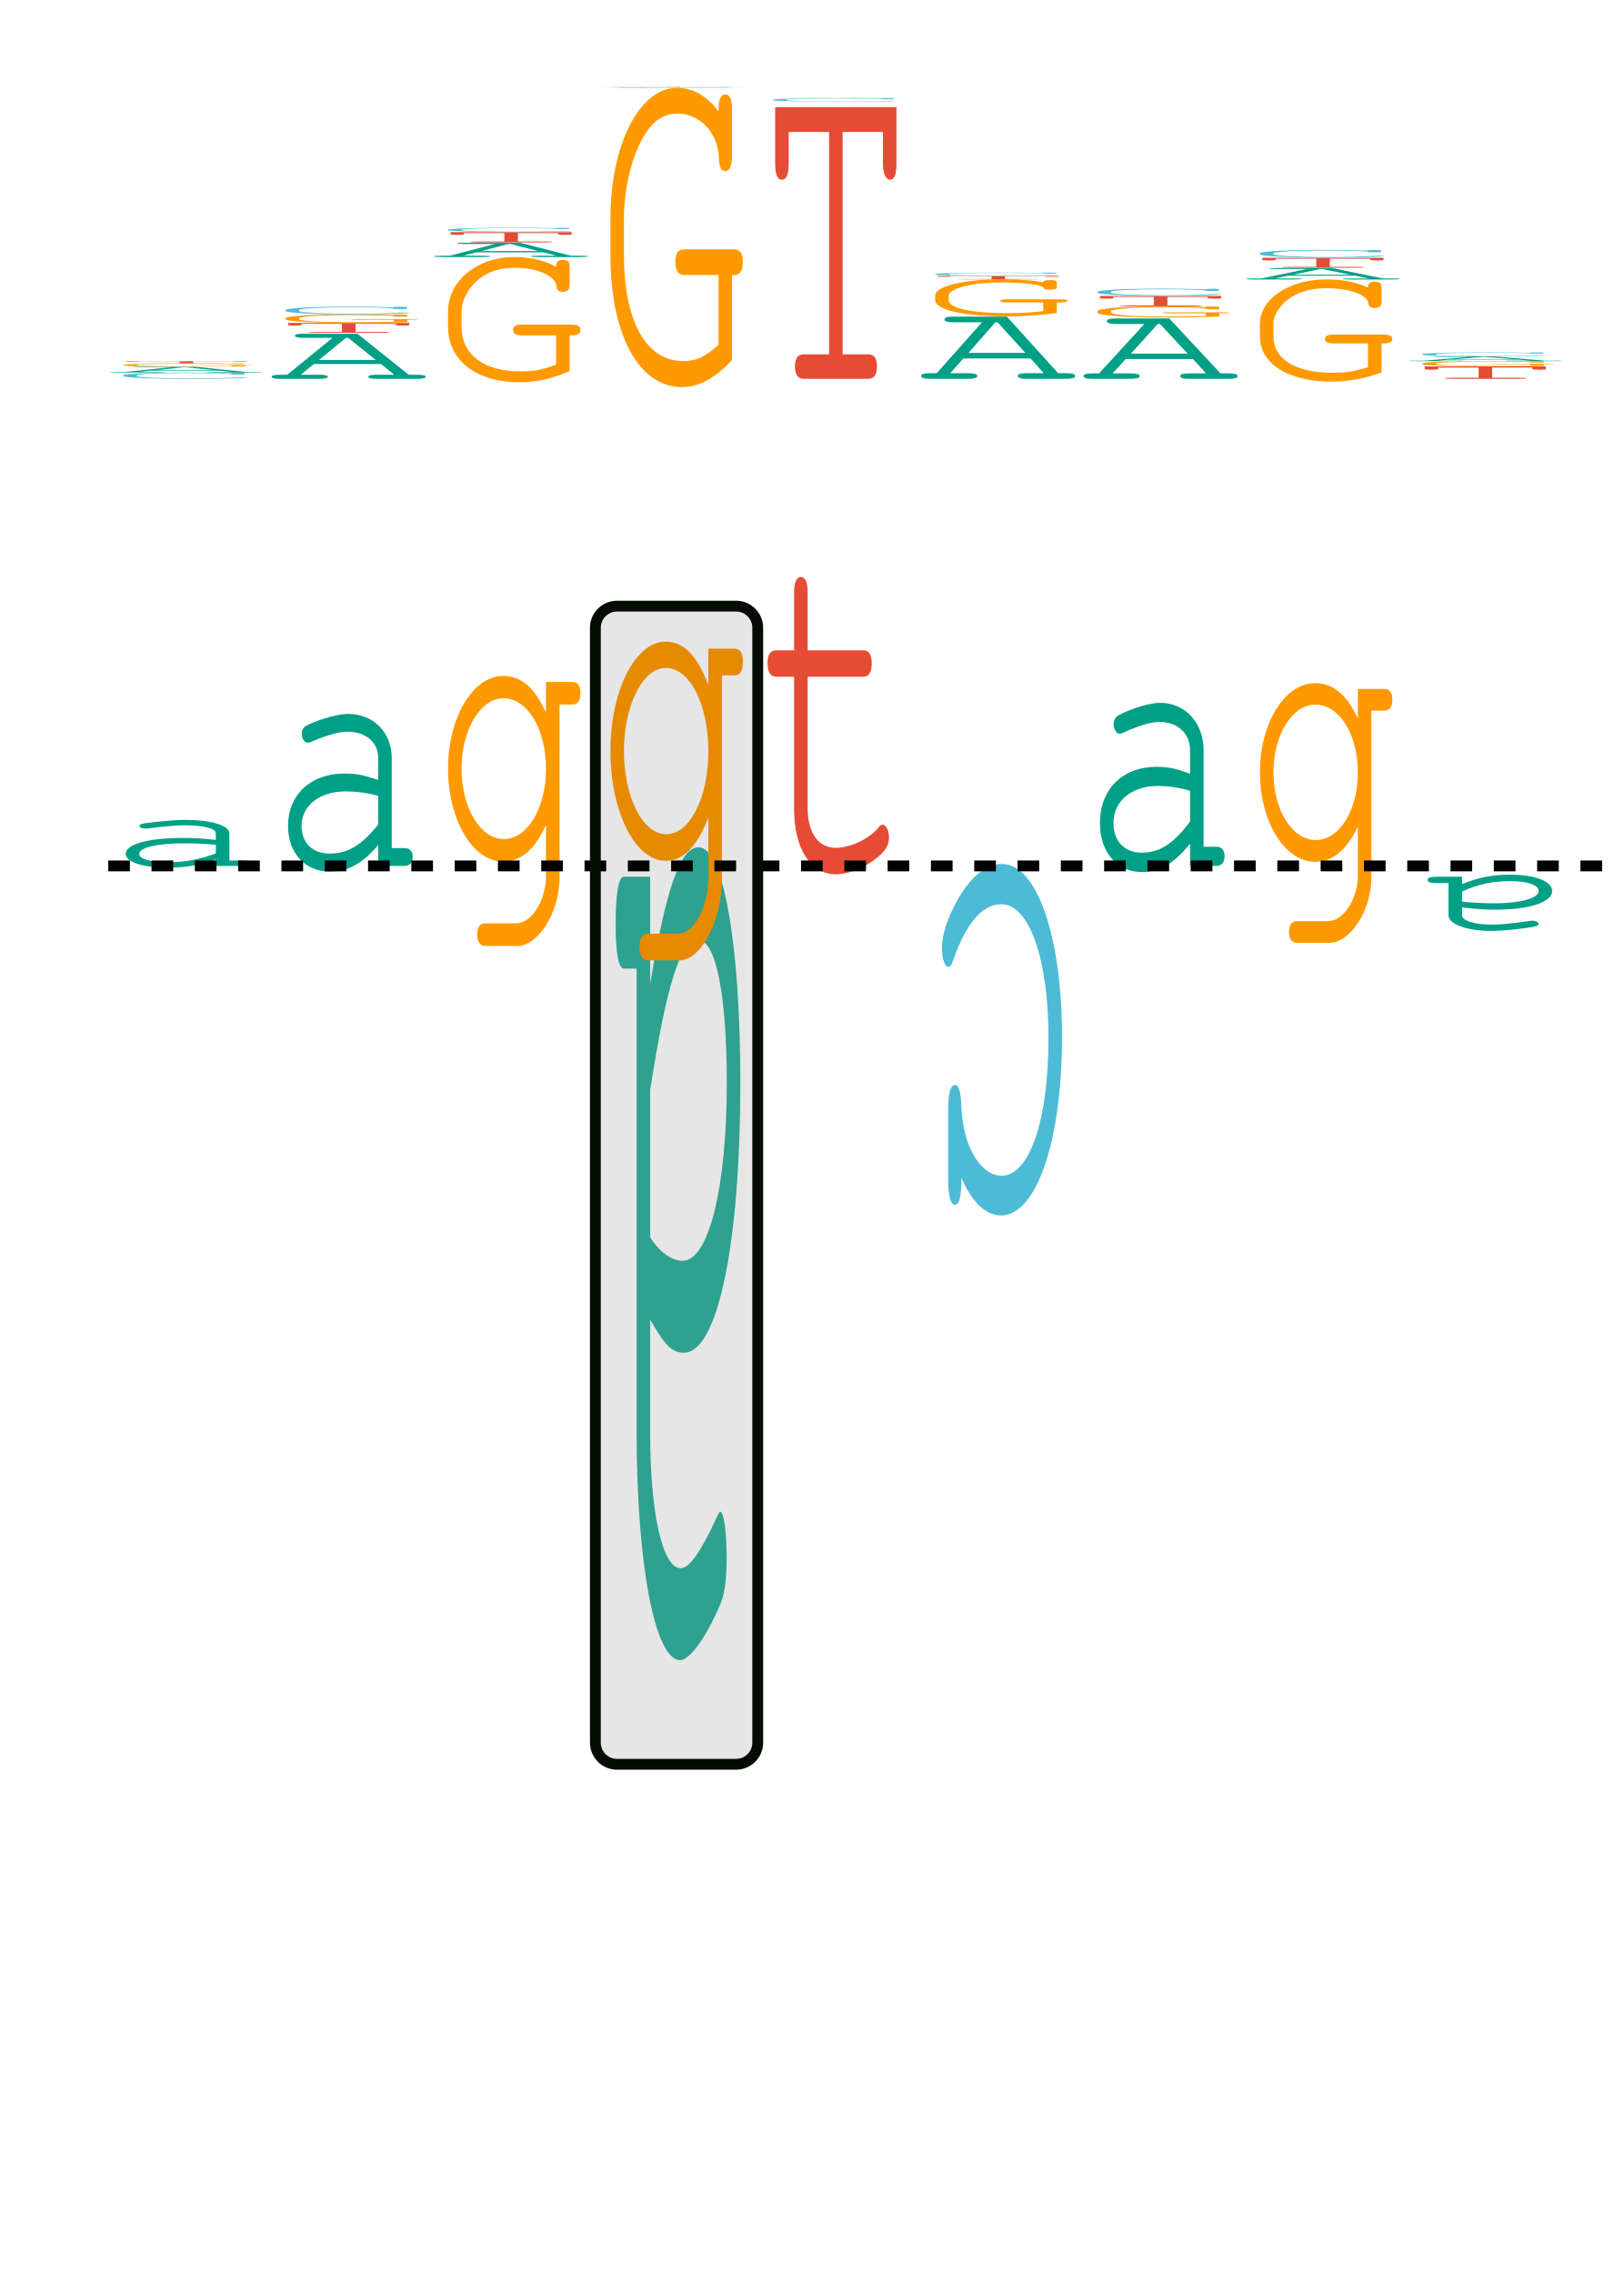
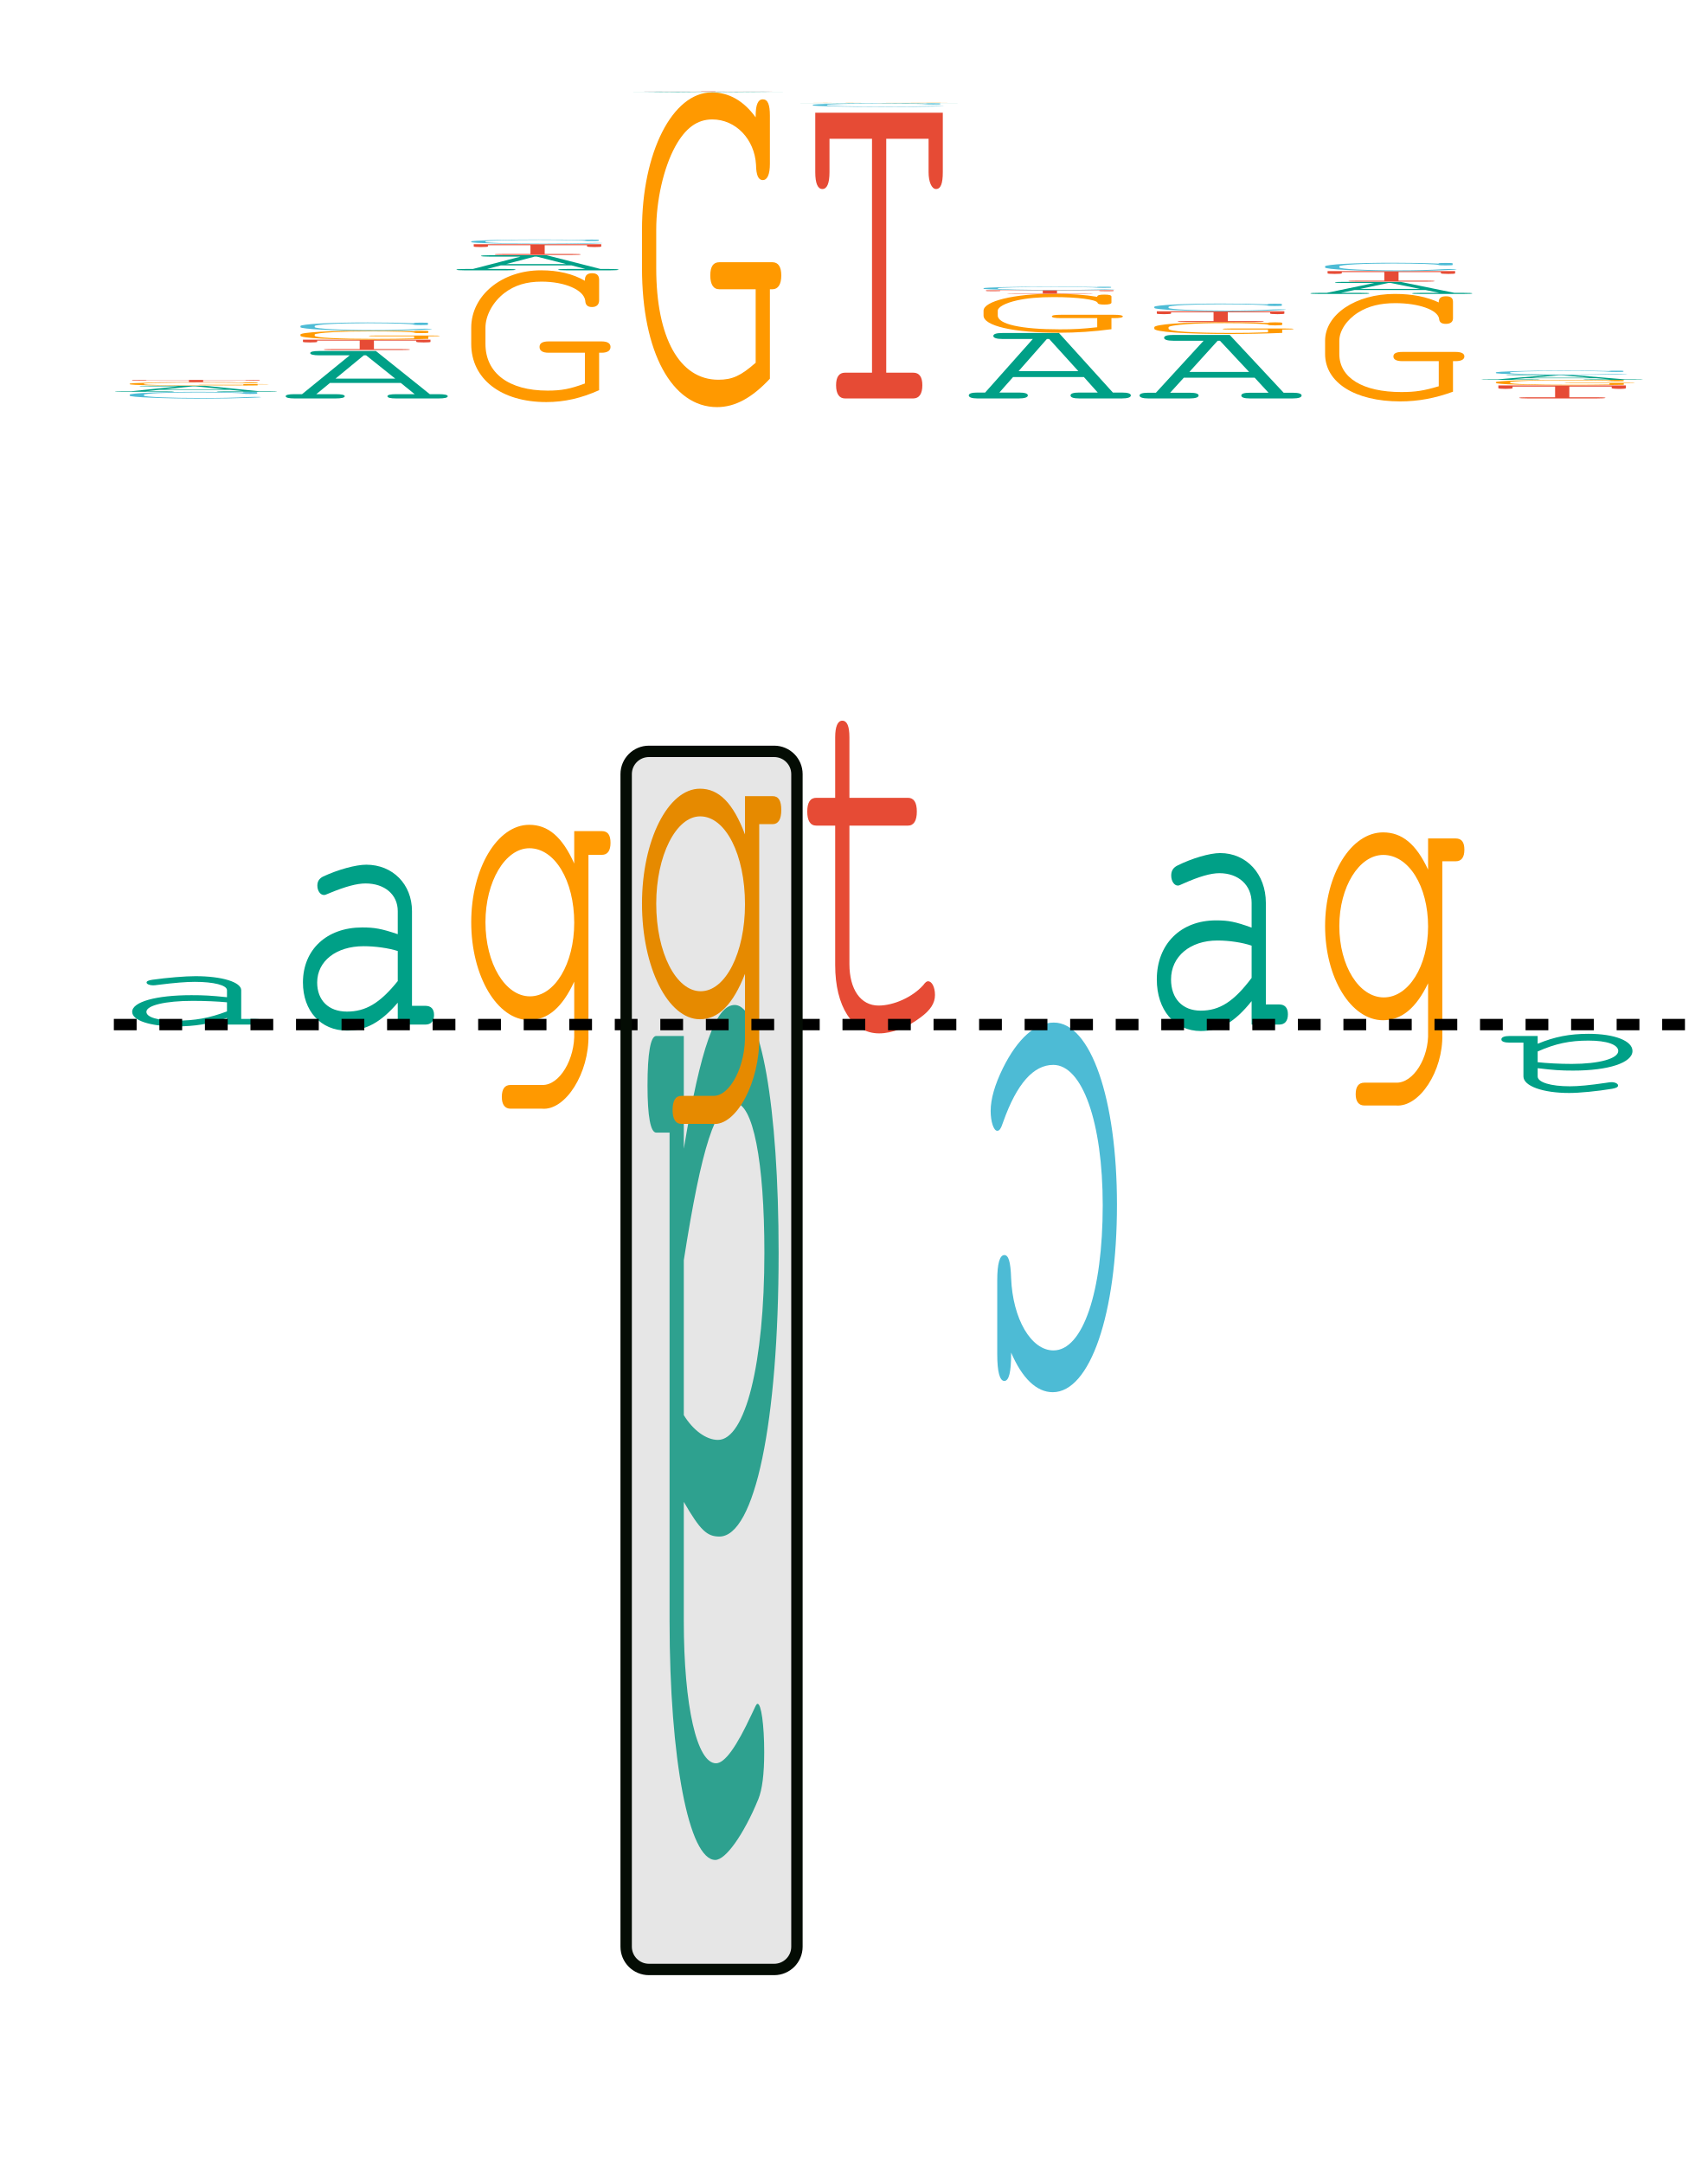
- <svg xmlns="http://www.w3.org/2000/svg" width="150" height="210">
+ <svg xmlns="http://www.w3.org/2000/svg" width="150" height="190">
  <style>
  text { font: 24px courier, monospace; }
  text.t20 { font: 20px courier, monospace; }
  text.t14 { font: 14px courier, monospace; }
+   text.t12 { font: 12px courier, monospace; }
  </style>
  <g>
    <g transform="translate(10,35) scale(1,0.042389)">
      <text x="0" y="0" fill="#4dbbd5">C</text>
    </g>
    <g transform="translate(10,34.41532) scale(1,0.039201)">
      <text x="0" y="0" fill="#00A087">A</text>
    </g>
    <g transform="translate(10,33.87461) scale(1,0.021962)">
      <text x="0" y="0" fill="#ff9900">G</text>
    </g>
    <g transform="translate(10,33.57169) scale(1,0.014523)">
      <text x="0" y="0" fill="#e64b35">T</text>
    </g>
    <g transform="translate(25,35) scale(1,0.308449)">
      <text x="0" y="0" fill="#00A087">A</text>
    </g>
    <g transform="translate(25,30.74554) scale(1,0.067201)">
      <text x="0" y="0" fill="#e64b35">T</text>
    </g>
    <g transform="translate(25,29.81863) scale(1,0.056565)">
      <text x="0" y="0" fill="#ff9900">G</text>
    </g>
    <g transform="translate(25,29.03842) scale(1,0.05173)">
      <text x="0" y="0" fill="#4dbbd5">C</text>
    </g>
    <g transform="translate(40,35) scale(1,0.815783)">
      <text x="0" y="0" fill="#ff9900">G</text>
    </g>
    <g transform="translate(40,23.74782) scale(1,0.098177)">
      <text x="0" y="0" fill="#00A087">A</text>
    </g>
    <g transform="translate(40,22.39365) scale(1,0.069838)">
      <text x="0" y="0" fill="#e64b35">T</text>
    </g>
    <g transform="translate(40,21.43037) scale(1,0.02834)">
      <text x="0" y="0" fill="#4dbbd5">C</text>
    </g>
    <g transform="translate(55,35) scale(1,1.948552)">
      <text x="0" y="0" fill="#ff9900">G</text>
    </g>
    <g transform="translate(55,8.123419) scale(1,0.003913)">
      <text x="0" y="0" fill="#00A087">A</text>
    </g>
    <g transform="translate(55,8.06945) scale(1,0.001956)">
      <text x="0" y="0" fill="#4dbbd5">C</text>
    </g>
    <g transform="translate(55,8.042465) scale(1,0.001956)">
      <text x="0" y="0" fill="#e64b35">T</text>
    </g>
    <g transform="translate(70,35) scale(1,1.857075)">
      <text x="0" y="0" fill="#e64b35">T</text>
    </g>
    <g transform="translate(70,9.385177) scale(1,0.022601)">
      <text x="0" y="0" fill="#4dbbd5">C</text>
    </g>
    <g transform="translate(70,9.073434) scale(1,0.001883)">
      <text x="0" y="0" fill="#00A087">A</text>
    </g>
    <g transform="translate(70,9.047456) scale(1,0.001883)">
      <text x="0" y="0" fill="#ff9900">G</text>
    </g>
    <g transform="translate(85,35) scale(1,0.425298)">
      <text x="0" y="0" fill="#00A087">A</text>
    </g>
    <g transform="translate(85,29.13382) scale(1,0.241501)">
      <text x="0" y="0" fill="#ff9900">G</text>
    </g>
    <g transform="translate(85,25.80277) scale(1,0.022797)">
      <text x="0" y="0" fill="#e64b35">T</text>
    </g>
    <g transform="translate(85,25.48834) scale(1,0.022084)">
      <text x="0" y="0" fill="#4dbbd5">C</text>
    </g>
    <g transform="translate(100,35) scale(1,0.412697)">
      <text x="0" y="0" fill="#00A087">A</text>
    </g>
    <g transform="translate(100,29.30763) scale(1,0.073717)">
      <text x="0" y="0" fill="#ff9900">G</text>
    </g>
    <g transform="translate(100,28.29083) scale(1,0.070092)">
      <text x="0" y="0" fill="#e64b35">T</text>
    </g>
    <g transform="translate(100,27.32405) scale(1,0.047735)">
      <text x="0" y="0" fill="#4dbbd5">C</text>
    </g>
    <g transform="translate(115,35) scale(1,0.665538)">
      <text x="0" y="0" fill="#ff9900">G</text>
    </g>
    <g transform="translate(115,25.82017) scale(1,0.078552)">
      <text x="0" y="0" fill="#00A087">A</text>
    </g>
    <g transform="translate(115,24.73668) scale(1,0.068194)">
      <text x="0" y="0" fill="#e64b35">T</text>
    </g>
    <g transform="translate(115,23.79608) scale(1,0.051793)">
      <text x="0" y="0" fill="#4dbbd5">C</text>
    </g>
    <g transform="translate(130,35) scale(1,0.084801)">
      <text x="0" y="0" fill="#e64b35">T</text>
    </g>
    <g transform="translate(130,33.83034) scale(1,0.033885)">
      <text x="0" y="0" fill="#ff9900">G</text>
    </g>
    <g transform="translate(130,33.36296) scale(1,0.031756)">
      <text x="0" y="0" fill="#00A087">A</text>
    </g>
    <g transform="translate(130,32.92495) scale(1,0.026966)">
      <text x="0" y="0" fill="#4dbbd5">C</text>
    </g>
-     <g transform="translate(70,81)  scale(1,6.965784)  rotate(180)">
+     <g transform="translate(70,91)  scale(1,6.965784)  rotate(180)">
      <text x="0" y="0" fill="#00A087" opacity="0.8" style="text-shadow: 1px 1px #000000;">a</text>
    </g>
-     <g transform="translate(10,80) scale(1,0.409255)">
+     <g transform="translate(10,90) scale(1,0.409255)">
      <text x="0" y="0" fill="#00A087">a</text>
    </g>
-     <g transform="translate(25,80) scale(1,1.351628)">
+     <g transform="translate(25,90) scale(1,1.351628)">
      <text x="0" y="0" fill="#00A087">a</text>
    </g>
-     <g transform="translate(40,80) scale(1,1.688852)">
+     <g transform="translate(40,90) scale(1,1.688852)">
      <text x="0" y="0" fill="#ff9900">g</text>
    </g>
-     <g transform="translate(55,80) scale(1,1.994218)">
+     <g transform="translate(55,90) scale(1,1.994218)">
      <text x="0" y="0" fill="#ff9900">g</text>
    </g>
-     <g transform="translate(70,80) scale(1,1.97966)">
+     <g transform="translate(70,90) scale(1,1.97966)">
      <text x="0" y="0" fill="#e64b35">t</text>
    </g>
-     <g transform="translate(100,81)  scale(1,3.011588)  rotate(180)">
+     <g transform="translate(100,91)  scale(1,3.011588)  rotate(180)">
      <text x="0" y="0" fill="#4dbbd5">c</text>
    </g>
-     <g transform="translate(100,80) scale(1,1.449957)">
+     <g transform="translate(100,90) scale(1,1.449957)">
      <text x="0" y="0" fill="#00A087">a</text>
    </g>
-     <g transform="translate(115,80) scale(1,1.624803)">
+     <g transform="translate(115,90) scale(1,1.624803)">
      <text x="0" y="0" fill="#ff9900">g</text>
    </g>
-     <g transform="translate(145,81)  scale(1,0.481969)  rotate(180)">
+     <g transform="translate(145,91)  scale(1,0.481969)  rotate(180)">
      <text x="0" y="0" fill="#00A087">a</text>
    </g>
    <g fill="none" stroke="black" stroke-width="1">
-       <path stroke-dasharray="2,2" d="M10 80 L150 80" />
+       <path stroke-dasharray="2,2" d="M10 90 L150 90" />
    </g>
-     <rect x="55" y="56" width="15" height="107" rx="2" fill-opacity="0.1" style="stroke-width:1; stroke:rgb(4, 12, 4);" />
+     <rect x="55" y="66" width="15" height="107" rx="2" fill-opacity="0.1" style="stroke-width:1; stroke:rgb(4, 12, 4);" />
  </g>
</svg>
